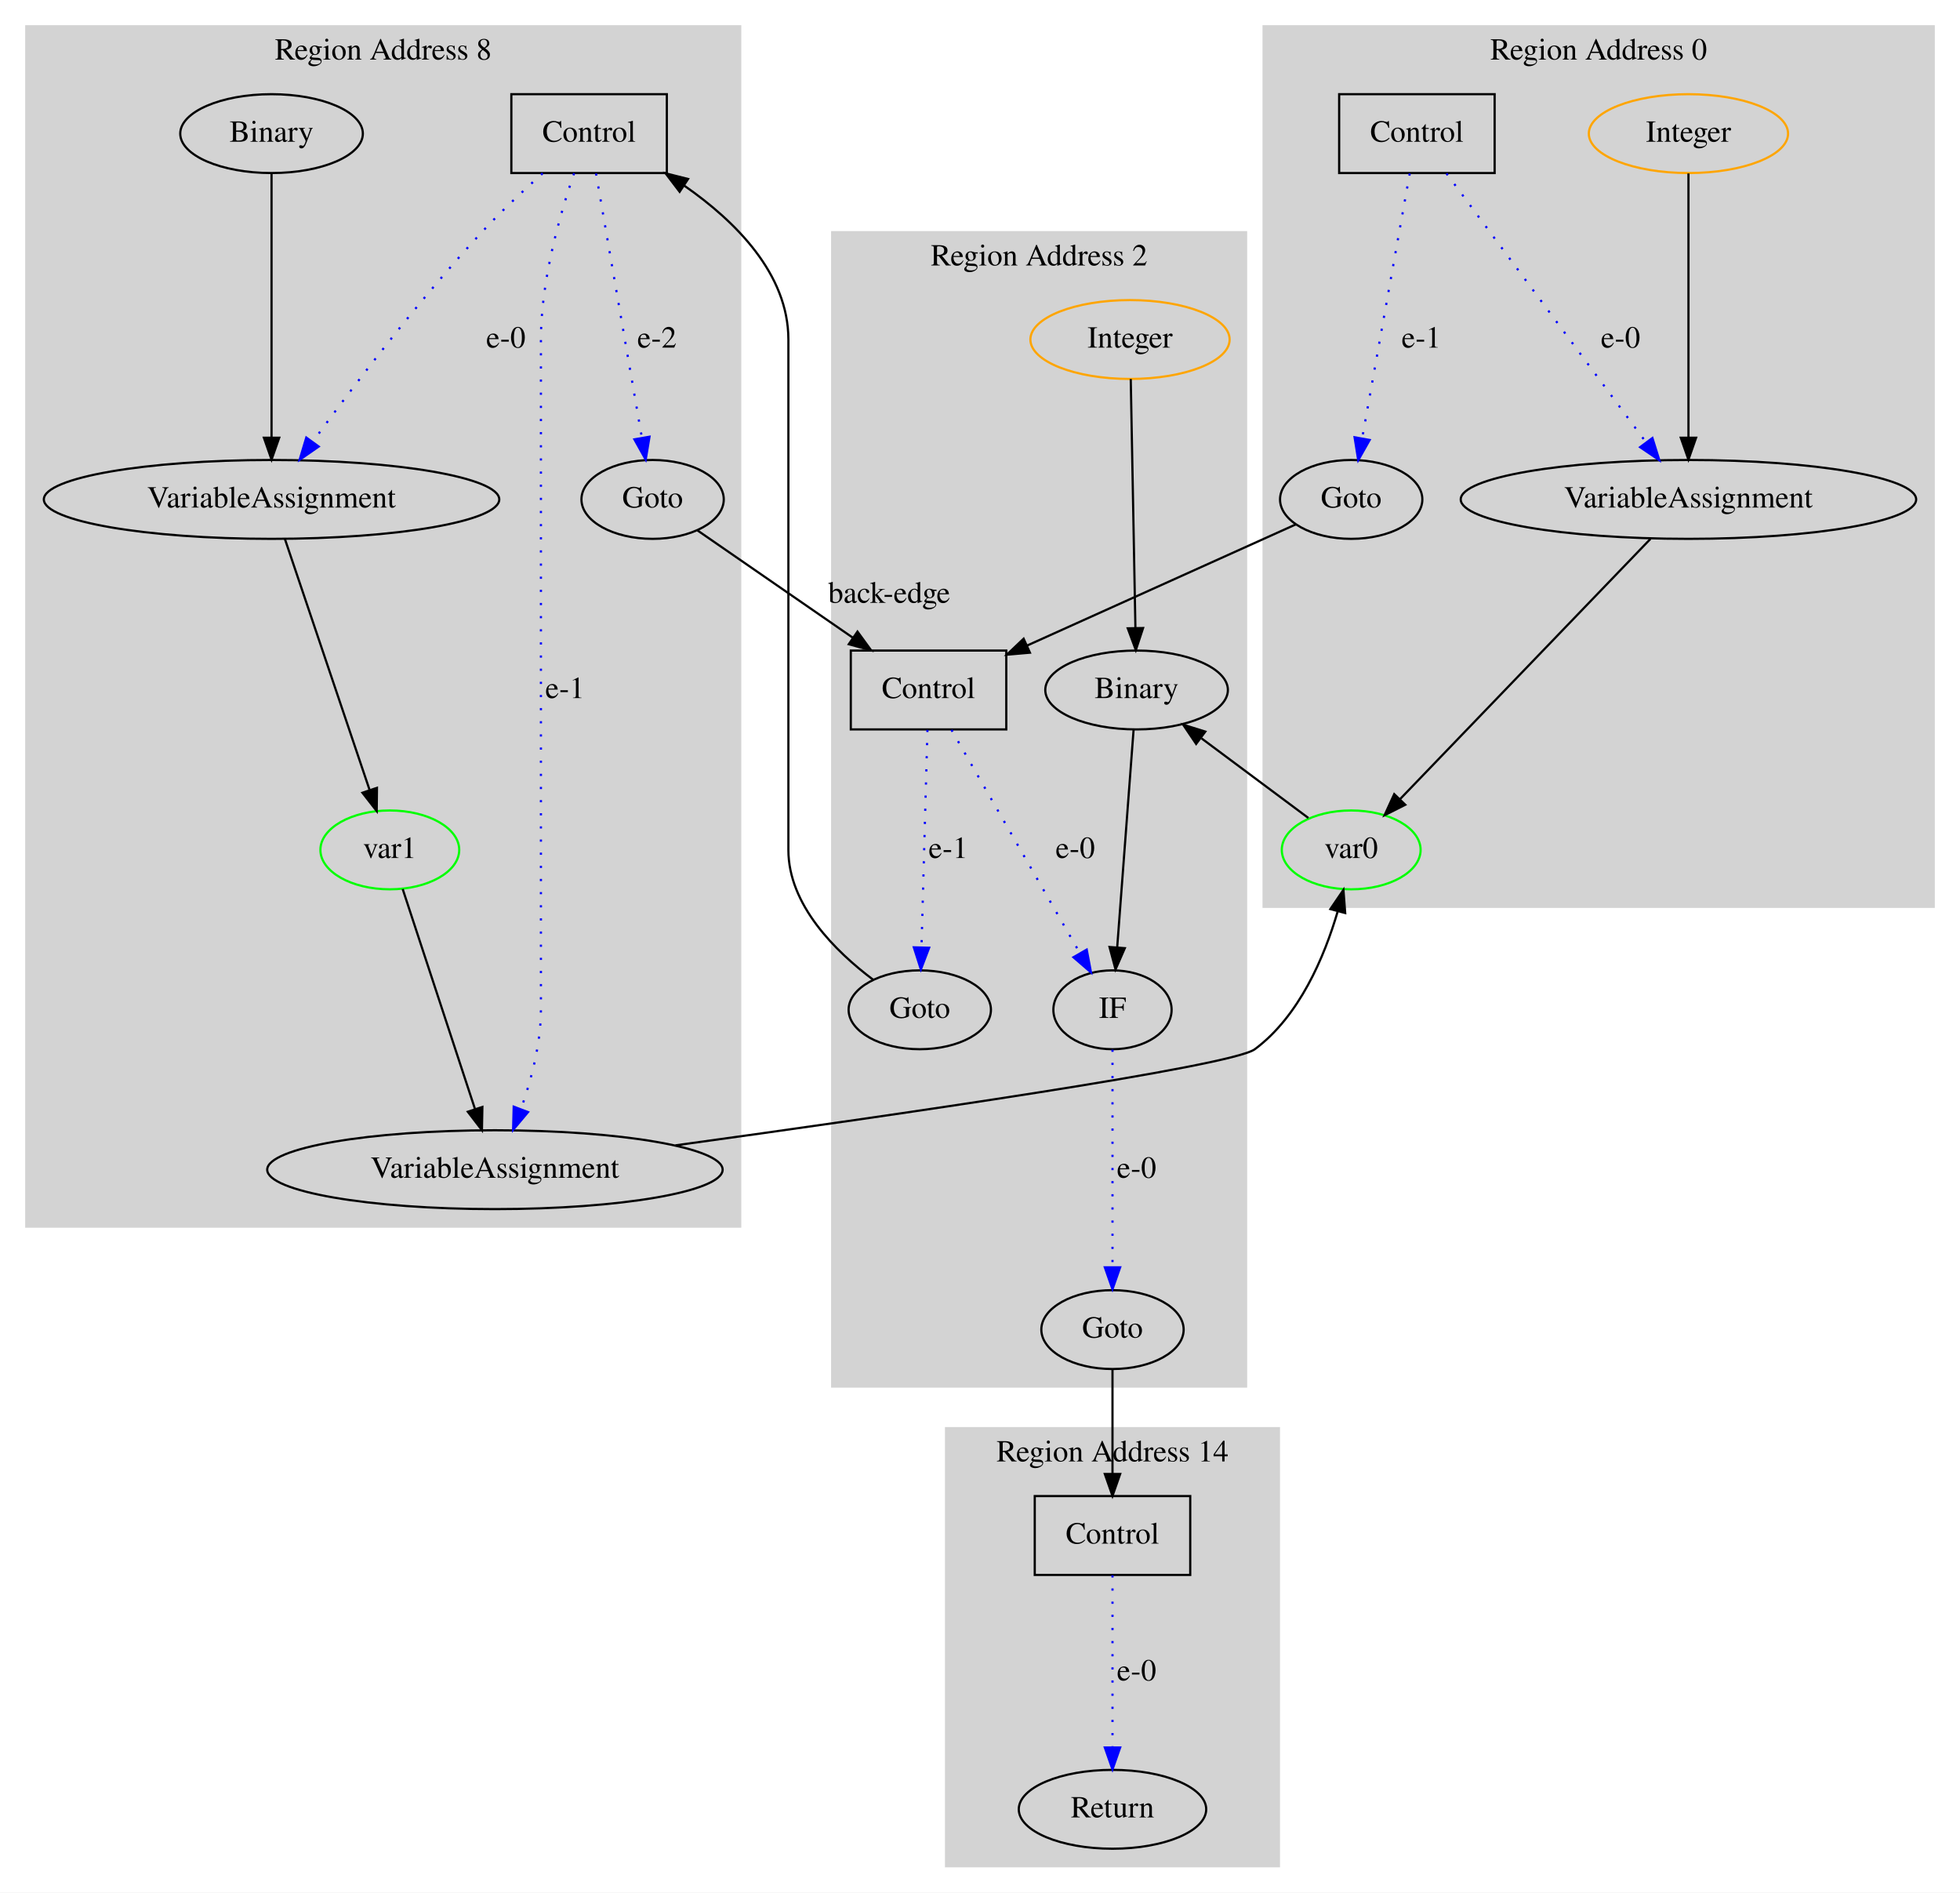
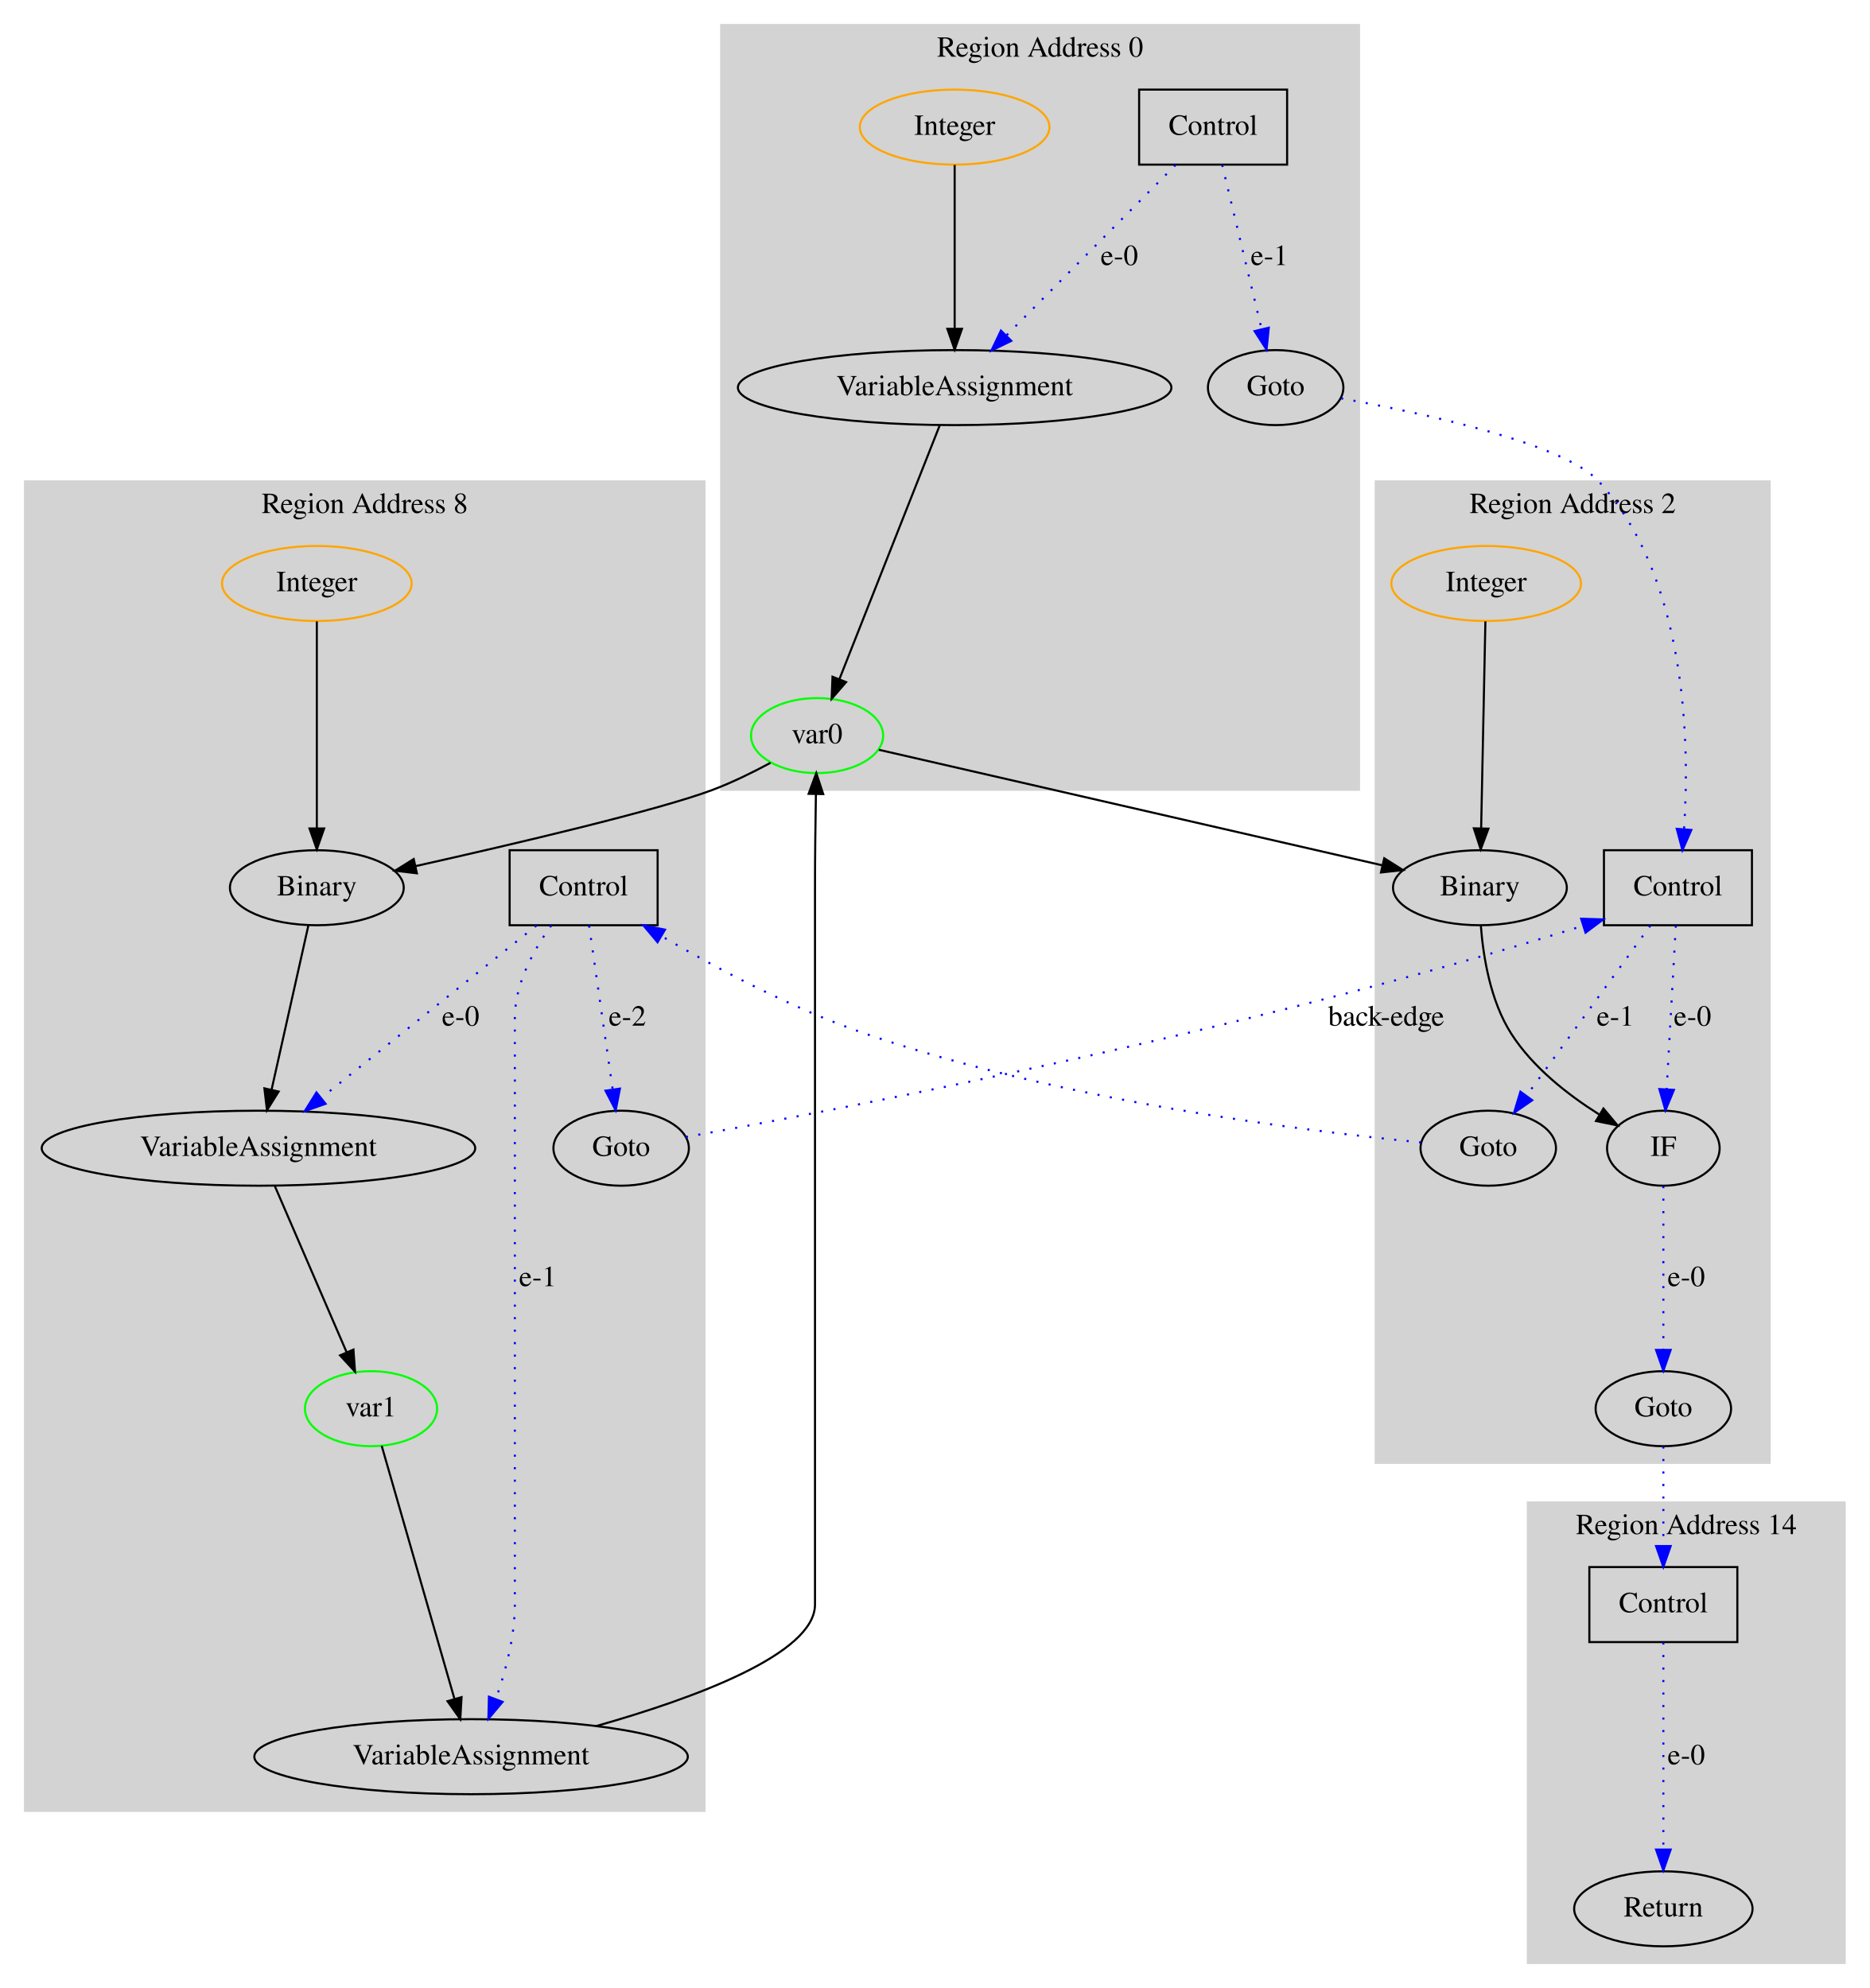
- <svg xmlns="http://www.w3.org/2000/svg" width="895pt" height="864pt" viewBox="0.00 0.00 895.00 864.00">
-   <g id="graph0" class="graph" transform="scale(1 1) rotate(0) translate(4 860)">
-     <polygon fill="#ffffff" stroke="transparent" points="-4,4 -4,-860 891,-860 891,4 -4,4" />
+ <svg xmlns="http://www.w3.org/2000/svg" width="897pt" height="954pt" viewBox="0.00 0.00 897.00 954.00">
+   <g id="graph0" class="graph" transform="scale(1 1) rotate(0) translate(4 950)">
+     <polygon fill="#ffffff" stroke="transparent" points="-4,4 -4,-950 893,-950 893,4 -4,4" />
    <g id="clust1" class="cluster">
-       <polygon fill="#d3d3d3" stroke="#d3d3d3" points="573,-446 573,-848 879,-848 879,-446 573,-446" />
-       <text text-anchor="middle" x="726" y="-832.8" font-family="Times,serif" font-size="14.00" fill="#000000">Region Address 0</text>
+       <polygon fill="#d3d3d3" stroke="#d3d3d3" points="342,-571 342,-938 648,-938 648,-571 342,-571" />
+       <text text-anchor="middle" x="495" y="-922.8" font-family="Times,serif" font-size="14.00" fill="#000000">Region Address 0</text>
    </g>
    <g id="clust2" class="cluster">
-       <polygon fill="#d3d3d3" stroke="#d3d3d3" points="376,-227 376,-754 565,-754 565,-227 376,-227" />
-       <text text-anchor="middle" x="470.5" y="-738.8" font-family="Times,serif" font-size="14.00" fill="#000000">Region Address 2</text>
+       <polygon fill="#d3d3d3" stroke="#d3d3d3" points="656,-248 656,-719 845,-719 845,-248 656,-248" />
+       <text text-anchor="middle" x="750.5" y="-703.8" font-family="Times,serif" font-size="14.00" fill="#000000">Region Address 2</text>
    </g>
    <g id="clust3" class="cluster">
-       <polygon fill="#d3d3d3" stroke="#d3d3d3" points="8,-300 8,-848 334,-848 334,-300 8,-300" />
-       <text text-anchor="middle" x="171" y="-832.8" font-family="Times,serif" font-size="14.00" fill="#000000">Region Address 8</text>
+       <polygon fill="#d3d3d3" stroke="#d3d3d3" points="8,-81 8,-719 334,-719 334,-81 8,-81" />
+       <text text-anchor="middle" x="171" y="-703.8" font-family="Times,serif" font-size="14.00" fill="#000000">Region Address 8</text>
    </g>
    <g id="clust4" class="cluster">
-       <polygon fill="#d3d3d3" stroke="#d3d3d3" points="428,-8 428,-208 580,-208 580,-8 428,-8" />
-       <text text-anchor="middle" x="504" y="-192.8" font-family="Times,serif" font-size="14.00" fill="#000000">Region Address 14</text>
+       <polygon fill="#d3d3d3" stroke="#d3d3d3" points="729,-8 729,-229 881,-229 881,-8 729,-8" />
+       <text text-anchor="middle" x="805" y="-213.8" font-family="Times,serif" font-size="14.00" fill="#000000">Region Address 14</text>
    </g>
    <g id="node1" class="node">
-       <polygon fill="none" stroke="#000000" points="678.5,-817 607.5,-817 607.5,-781 678.5,-781 678.5,-817" />
-       <text text-anchor="middle" x="643" y="-795.3" font-family="Times,serif" font-size="14.00" fill="#000000">Control</text>
+       <polygon fill="none" stroke="#000000" points="613.5,-907 542.5,-907 542.5,-871 613.5,-871 613.5,-907" />
+       <text text-anchor="middle" x="578" y="-885.3" font-family="Times,serif" font-size="14.00" fill="#000000">Control</text>
    </g>
    <g id="node2" class="node">
-       <ellipse fill="none" stroke="#000000" cx="767" cy="-632" rx="103.981" ry="18" />
-       <text text-anchor="middle" x="767" y="-628.3" font-family="Times,serif" font-size="14.00" fill="#000000">VariableAssignment</text>
+       <ellipse fill="none" stroke="#000000" cx="454" cy="-764" rx="103.981" ry="18" />
+       <text text-anchor="middle" x="454" y="-760.3" font-family="Times,serif" font-size="14.00" fill="#000000">VariableAssignment</text>
    </g>
    <g id="edge1" class="edge">
-       <path fill="none" stroke="#0000ff" stroke-dasharray="1,5" d="M656.506,-780.81C678.553,-751.118 722.35,-692.133 747.681,-658.019" />
-       <polygon fill="#0000ff" stroke="#0000ff" points="750.547,-660.03 753.698,-649.915 744.927,-655.857 750.547,-660.03" />
-       <text text-anchor="middle" x="736" y="-701.3" font-family="Times,serif" font-size="14.00" fill="#000000">e-0</text>
+       <path fill="none" stroke="#0000ff" stroke-dasharray="1,5" d="M559.969,-870.824C538.634,-849.317 502.988,-813.383 478.998,-789.199" />
+       <polygon fill="#0000ff" stroke="#0000ff" points="481.178,-786.428 471.651,-781.793 476.209,-791.358 481.178,-786.428" />
+       <text text-anchor="middle" x="533" y="-822.8" font-family="Times,serif" font-size="14.00" fill="#000000">e-0</text>
    </g>
    <g id="node5" class="node">
-       <ellipse fill="none" stroke="#000000" cx="613" cy="-632" rx="32.494" ry="18" />
-       <text text-anchor="middle" x="613" y="-628.3" font-family="Times,serif" font-size="14.00" fill="#000000">Goto</text>
+       <ellipse fill="none" stroke="#000000" cx="608" cy="-764" rx="32.494" ry="18" />
+       <text text-anchor="middle" x="608" y="-760.3" font-family="Times,serif" font-size="14.00" fill="#000000">Goto</text>
    </g>
    <g id="edge4" class="edge">
-       <path fill="none" stroke="#0000ff" stroke-dasharray="1,5" d="M639.732,-780.81C634.489,-751.621 624.16,-694.124 617.99,-659.775" />
-       <polygon fill="#0000ff" stroke="#0000ff" points="621.431,-659.138 616.218,-649.915 614.542,-660.376 621.431,-659.138" />
-       <text text-anchor="middle" x="645" y="-701.3" font-family="Times,serif" font-size="14.00" fill="#000000">e-1</text>
+       <path fill="none" stroke="#0000ff" stroke-dasharray="1,5" d="M582.362,-870.824C587.317,-850.18 595.462,-816.243 601.24,-792.165" />
+       <polygon fill="#0000ff" stroke="#0000ff" points="604.702,-792.739 603.633,-782.198 597.895,-791.105 604.702,-792.739" />
+       <text text-anchor="middle" x="605" y="-822.8" font-family="Times,serif" font-size="14.00" fill="#000000">e-1</text>
    </g>
    <g id="node3" class="node">
-       <ellipse fill="none" stroke="#00ff00" cx="613" cy="-472" rx="31.695" ry="18" />
-       <text text-anchor="middle" x="613" y="-468.3" font-family="Times,serif" font-size="14.00" fill="#000000">var0</text>
+       <ellipse fill="none" stroke="#00ff00" cx="388" cy="-597" rx="31.695" ry="18" />
+       <text text-anchor="middle" x="388" y="-593.3" font-family="Times,serif" font-size="14.00" fill="#000000">var0</text>
    </g>
    <g id="edge2" class="edge">
-       <path fill="none" stroke="#000000" d="M749.634,-613.957C721.524,-584.752 666.093,-527.162 635.172,-495.036" />
-       <polygon fill="#000000" stroke="#000000" points="637.692,-492.606 628.235,-487.829 632.648,-497.461 637.692,-492.606" />
+       <path fill="none" stroke="#000000" d="M446.811,-745.81C435.195,-716.418 412.236,-658.324 398.695,-624.062" />
+       <polygon fill="#000000" stroke="#000000" points="401.911,-622.677 394.981,-614.663 395.401,-625.25 401.911,-622.677" />
    </g>
    <g id="node8" class="node">
-       <ellipse fill="none" stroke="#000000" cx="515" cy="-545" rx="41.693" ry="18" />
-       <text text-anchor="middle" x="515" y="-541.3" font-family="Times,serif" font-size="14.00" fill="#000000">Binary</text>
+       <ellipse fill="none" stroke="#000000" cx="706" cy="-524" rx="41.693" ry="18" />
+       <text text-anchor="middle" x="706" y="-520.3" font-family="Times,serif" font-size="14.00" fill="#000000">Binary</text>
    </g>
    <g id="edge7" class="edge">
-       <path fill="none" stroke="#000000" d="M593.442,-486.568C579.491,-496.96 560.48,-511.122 544.668,-522.901" />
-       <polygon fill="#000000" stroke="#000000" points="542.193,-520.379 536.264,-529.16 546.375,-525.993 542.193,-520.379" />
+       <path fill="none" stroke="#000000" d="M417.631,-590.198C473.068,-577.472 592.849,-549.975 659.268,-534.728" />
+       <polygon fill="#000000" stroke="#000000" points="660.095,-538.129 669.059,-532.48 658.529,-531.307 660.095,-538.129" />
+     </g>
+     <g id="node15" class="node">
+       <ellipse fill="none" stroke="#000000" cx="148" cy="-524" rx="41.693" ry="18" />
+       <text text-anchor="middle" x="148" y="-520.3" font-family="Times,serif" font-size="14.00" fill="#000000">Binary</text>
+     </g>
+     <g id="edge14" class="edge">
+       <path fill="none" stroke="#000000" d="M365.623,-583.92C357.171,-579.369 347.336,-574.525 338,-571 312.233,-561.272 242.914,-545.018 195.531,-534.404" />
+       <polygon fill="#000000" stroke="#000000" points="196.003,-530.923 185.481,-532.163 194.48,-537.755 196.003,-530.923" />
    </g>
    <g id="node4" class="node">
-       <ellipse fill="none" stroke="#ffa500" cx="767" cy="-799" rx="45.492" ry="18" />
-       <text text-anchor="middle" x="767" y="-795.3" font-family="Times,serif" font-size="14.00" fill="#000000">Integer</text>
+       <ellipse fill="none" stroke="#ffa500" cx="454" cy="-889" rx="45.492" ry="18" />
+       <text text-anchor="middle" x="454" y="-885.3" font-family="Times,serif" font-size="14.00" fill="#000000">Integer</text>
    </g>
    <g id="edge3" class="edge">
-       <path fill="none" stroke="#000000" d="M767,-780.81C767,-751.823 767,-694.919 767,-660.492" />
-       <polygon fill="#000000" stroke="#000000" points="770.5,-660.167 767,-650.167 763.5,-660.167 770.5,-660.167" />
+       <path fill="none" stroke="#000000" d="M454,-870.824C454,-850.272 454,-816.547 454,-792.489" />
+       <polygon fill="#000000" stroke="#000000" points="457.5,-792.198 454,-782.198 450.5,-792.198 457.5,-792.198" />
    </g>
    <g id="node6" class="node">
-       <polygon fill="none" stroke="#000000" points="455.5,-563 384.5,-563 384.5,-527 455.5,-527 455.5,-563" />
-       <text text-anchor="middle" x="420" y="-541.3" font-family="Times,serif" font-size="14.00" fill="#000000">Control</text>
+       <polygon fill="none" stroke="#000000" points="836.5,-542 765.5,-542 765.5,-506 836.5,-506 836.5,-542" />
+       <text text-anchor="middle" x="801" y="-520.3" font-family="Times,serif" font-size="14.00" fill="#000000">Control</text>
+     </g>
+     <g id="edge21" class="edge">
+       <path fill="none" stroke="#0000ff" stroke-dasharray="1,5" d="M639.42,-758.834C679.723,-751.565 746.414,-737.152 763,-719 805.27,-672.739 806.682,-593.923 803.939,-552.062" />
+       <polygon fill="#0000ff" stroke="#0000ff" points="807.422,-551.713 803.152,-542.016 800.444,-552.259 807.422,-551.713" />
+     </g>
+     <g id="node7" class="node">
+       <ellipse fill="none" stroke="#000000" cx="794" cy="-399" rx="27" ry="18" />
+       <text text-anchor="middle" x="794" y="-395.3" font-family="Times,serif" font-size="14.00" fill="#000000">IF</text>
+     </g>
+     <g id="edge5" class="edge">
+       <path fill="none" stroke="#0000ff" stroke-dasharray="1,5" d="M799.982,-505.824C798.831,-485.272 796.943,-451.547 795.595,-427.489" />
+       <polygon fill="#0000ff" stroke="#0000ff" points="799.073,-426.987 795.019,-417.198 792.084,-427.378 799.073,-426.987" />
+       <text text-anchor="middle" x="808" y="-457.8" font-family="Times,serif" font-size="14.00" fill="#000000">e-0</text>
+     </g>
+     <g id="node11" class="node">
+       <ellipse fill="none" stroke="#000000" cx="710" cy="-399" rx="32.494" ry="18" />
+       <text text-anchor="middle" x="710" y="-395.3" font-family="Times,serif" font-size="14.00" fill="#000000">Goto</text>
+     </g>
+     <g id="edge10" class="edge">
+       <path fill="none" stroke="#0000ff" stroke-dasharray="1,5" d="M787.768,-505.824C772.139,-484.355 746.044,-448.51 728.439,-424.328" />
+       <polygon fill="#0000ff" stroke="#0000ff" points="731.087,-422.019 722.372,-415.994 725.428,-426.139 731.087,-422.019" />
+       <text text-anchor="middle" x="771" y="-457.8" font-family="Times,serif" font-size="14.00" fill="#000000">e-1</text>
+     </g>
+     <g id="node10" class="node">
+       <ellipse fill="none" stroke="#000000" cx="794" cy="-274" rx="32.494" ry="18" />
+       <text text-anchor="middle" x="794" y="-270.3" font-family="Times,serif" font-size="14.00" fill="#000000">Goto</text>
+     </g>
+     <g id="edge9" class="edge">
+       <path fill="none" stroke="#0000ff" stroke-dasharray="1,5" d="M794,-380.824C794,-360.272 794,-326.547 794,-302.489" />
+       <polygon fill="#0000ff" stroke="#0000ff" points="797.5,-302.198 794,-292.198 790.5,-302.198 797.5,-302.198" />
+       <text text-anchor="middle" x="805" y="-332.8" font-family="Times,serif" font-size="14.00" fill="#000000">e-0</text>
+     </g>
+     <g id="edge6" class="edge">
+       <path fill="none" stroke="#000000" d="M706.449,-505.717C707.59,-490.762 711.036,-469.61 721,-454 731.322,-437.828 748.178,-424.664 763.093,-415.273" />
+       <polygon fill="#000000" stroke="#000000" points="765.263,-418.054 772.053,-409.921 761.673,-412.044 765.263,-418.054" />
+     </g>
+     <g id="node9" class="node">
+       <ellipse fill="none" stroke="#ffa500" cx="709" cy="-670" rx="45.492" ry="18" />
+       <text text-anchor="middle" x="709" y="-666.3" font-family="Times,serif" font-size="14.00" fill="#000000">Integer</text>
+     </g>
+     <g id="edge8" class="edge">
+       <path fill="none" stroke="#000000" d="M708.626,-651.804C708.114,-626.887 707.19,-581.894 706.585,-552.488" />
+       <polygon fill="#000000" stroke="#000000" points="710.083,-552.351 706.379,-542.425 703.085,-552.495 710.083,-552.351" />
+     </g>
+     <g id="node19" class="node">
+       <polygon fill="none" stroke="#000000" points="829.5,-198 758.5,-198 758.5,-162 829.5,-162 829.5,-198" />
+       <text text-anchor="middle" x="794" y="-176.3" font-family="Times,serif" font-size="14.00" fill="#000000">Control</text>
+     </g>
+     <g id="edge22" class="edge">
+       <path fill="none" stroke="#0000ff" stroke-dasharray="1,5" d="M794,-255.876C794,-242.352 794,-223.619 794,-208.151" />
+       <polygon fill="#0000ff" stroke="#0000ff" points="797.5,-208.069 794,-198.069 790.5,-208.069 797.5,-208.069" />
+     </g>
+     <g id="node12" class="node">
+       <polygon fill="none" stroke="#000000" points="311.5,-542 240.5,-542 240.5,-506 311.5,-506 311.5,-542" />
+       <text text-anchor="middle" x="276" y="-520.3" font-family="Times,serif" font-size="14.00" fill="#000000">Control</text>
+     </g>
+     <g id="edge23" class="edge">
+       <path fill="none" stroke="#0000ff" stroke-dasharray="1,5" d="M677.788,-401.772C622.121,-407.25 504.869,-421.834 411,-454 376.483,-465.828 339.889,-485.287 313.52,-500.69" />
+       <polygon fill="#0000ff" stroke="#0000ff" points="311.46,-497.842 304.64,-505.95 315.028,-503.865 311.46,-497.842" />
+     </g>
+     <g id="node13" class="node">
+       <ellipse fill="none" stroke="#000000" cx="120" cy="-399" rx="103.981" ry="18" />
+       <text text-anchor="middle" x="120" y="-395.3" font-family="Times,serif" font-size="14.00" fill="#000000">VariableAssignment</text>
+     </g>
+     <g id="edge11" class="edge">
+       <path fill="none" stroke="#0000ff" stroke-dasharray="1,5" d="M253.316,-505.824C226.127,-484.038 180.462,-447.447 150.28,-423.263" />
+       <polygon fill="#0000ff" stroke="#0000ff" points="152.198,-420.315 142.206,-416.793 147.821,-425.778 152.198,-420.315" />
+       <text text-anchor="middle" x="217" y="-457.8" font-family="Times,serif" font-size="14.00" fill="#000000">e-0</text>
+     </g>
+     <g id="node17" class="node">
+       <ellipse fill="none" stroke="#000000" cx="222" cy="-107" rx="103.981" ry="18" />
+       <text text-anchor="middle" x="222" y="-103.3" font-family="Times,serif" font-size="14.00" fill="#000000">VariableAssignment</text>
+     </g>
+     <g id="edge16" class="edge">
+       <path fill="none" stroke="#0000ff" stroke-dasharray="1,5" d="M260.466,-505.882C251.907,-494.052 243,-477.82 243,-461.5 243,-461.5 243,-461.5 243,-180 243,-164.657 238.663,-148.182 233.93,-134.774" />
+       <polygon fill="#0000ff" stroke="#0000ff" points="237.115,-133.299 230.3,-125.187 230.568,-135.778 237.115,-133.299" />
+       <text text-anchor="middle" x="254" y="-332.8" font-family="Times,serif" font-size="14.00" fill="#000000">e-1</text>
+     </g>
+     <g id="node18" class="node">
+       <ellipse fill="none" stroke="#000000" cx="294" cy="-399" rx="32.494" ry="18" />
+       <text text-anchor="middle" x="294" y="-395.3" font-family="Times,serif" font-size="14.00" fill="#000000">Goto</text>
    </g>
    <g id="edge19" class="edge">
-       <path fill="none" stroke="#000000" d="M587.769,-620.626C556.684,-606.614 503.309,-582.554 465.107,-565.333" />
-       <polygon fill="#000000" stroke="#000000" points="466.299,-562.031 455.744,-561.112 463.422,-568.413 466.299,-562.031" />
-     </g>
-     <g id="node7" class="node">
-       <ellipse fill="none" stroke="#000000" cx="504" cy="-399" rx="27" ry="18" />
-       <text text-anchor="middle" x="504" y="-395.3" font-family="Times,serif" font-size="14.00" fill="#000000">IF</text>
-     </g>
-     <g id="edge5" class="edge">
-       <path fill="none" stroke="#0000ff" stroke-dasharray="1,5" d="M430.469,-526.804C445.232,-501.145 472.243,-454.197 489.096,-424.904" />
-       <polygon fill="#0000ff" stroke="#0000ff" points="492.23,-426.476 494.183,-416.063 486.162,-422.985 492.23,-426.476" />
-       <text text-anchor="middle" x="487" y="-468.3" font-family="Times,serif" font-size="14.00" fill="#000000">e-0</text>
-     </g>
-     <g id="node11" class="node">
-       <ellipse fill="none" stroke="#000000" cx="416" cy="-399" rx="32.494" ry="18" />
-       <text text-anchor="middle" x="416" y="-395.3" font-family="Times,serif" font-size="14.00" fill="#000000">Goto</text>
-     </g>
-     <g id="edge10" class="edge">
-       <path fill="none" stroke="#0000ff" stroke-dasharray="1,5" d="M419.502,-526.804C418.819,-501.887 417.586,-456.894 416.781,-427.488" />
-       <polygon fill="#0000ff" stroke="#0000ff" points="420.277,-427.325 416.505,-417.425 413.28,-427.517 420.277,-427.325" />
-       <text text-anchor="middle" x="429" y="-468.3" font-family="Times,serif" font-size="14.00" fill="#000000">e-1</text>
-     </g>
-     <g id="node10" class="node">
-       <ellipse fill="none" stroke="#000000" cx="504" cy="-253" rx="32.494" ry="18" />
-       <text text-anchor="middle" x="504" y="-249.3" font-family="Times,serif" font-size="14.00" fill="#000000">Goto</text>
-     </g>
-     <g id="edge9" class="edge">
-       <path fill="none" stroke="#0000ff" stroke-dasharray="1,5" d="M504,-380.804C504,-355.887 504,-310.894 504,-281.488" />
-       <polygon fill="#0000ff" stroke="#0000ff" points="507.5,-281.425 504,-271.425 500.5,-281.425 507.5,-281.425" />
-       <text text-anchor="middle" x="515" y="-322.3" font-family="Times,serif" font-size="14.00" fill="#000000">e-0</text>
-     </g>
-     <g id="edge6" class="edge">
-       <path fill="none" stroke="#000000" d="M513.629,-526.804C511.752,-501.887 508.362,-456.894 506.146,-427.488" />
-       <polygon fill="#000000" stroke="#000000" points="509.63,-427.134 505.388,-417.425 502.649,-427.66 509.63,-427.134" />
-     </g>
-     <g id="node9" class="node">
-       <ellipse fill="none" stroke="#ffa500" cx="512" cy="-705" rx="45.492" ry="18" />
-       <text text-anchor="middle" x="512" y="-701.3" font-family="Times,serif" font-size="14.00" fill="#000000">Integer</text>
-     </g>
-     <g id="edge8" class="edge">
-       <path fill="none" stroke="#000000" d="M512.338,-686.957C512.856,-659.349 513.849,-606.375 514.465,-573.525" />
-       <polygon fill="#000000" stroke="#000000" points="517.97,-573.287 514.658,-563.223 510.971,-573.155 517.97,-573.287" />
-     </g>
-     <g id="node18" class="node">
-       <polygon fill="none" stroke="#000000" points="539.5,-177 468.5,-177 468.5,-141 539.5,-141 539.5,-177" />
-       <text text-anchor="middle" x="504" y="-155.3" font-family="Times,serif" font-size="14.00" fill="#000000">Control</text>
+       <path fill="none" stroke="#0000ff" stroke-dasharray="1,5" d="M278.617,-505.824C281.59,-485.18 286.477,-451.243 289.944,-427.165" />
+       <polygon fill="#0000ff" stroke="#0000ff" points="293.418,-427.595 291.38,-417.198 286.49,-426.597 293.418,-427.595" />
+       <text text-anchor="middle" x="297" y="-457.8" font-family="Times,serif" font-size="14.00" fill="#000000">e-2</text>
+     </g>
+     <g id="node14" class="node">
+       <ellipse fill="none" stroke="#00ff00" cx="174" cy="-274" rx="31.695" ry="18" />
+       <text text-anchor="middle" x="174" y="-270.3" font-family="Times,serif" font-size="14.00" fill="#000000">var1</text>
+     </g>
+     <g id="edge12" class="edge">
+       <path fill="none" stroke="#000000" d="M127.852,-380.824C136.902,-359.876 151.864,-325.24 162.29,-301.107" />
+       <polygon fill="#000000" stroke="#000000" points="165.56,-302.361 166.313,-291.793 159.135,-299.585 165.56,-302.361" />
+     </g>
+     <g id="edge18" class="edge">
+       <path fill="none" stroke="#000000" d="M179.137,-256.128C187.487,-227.075 204.069,-169.386 213.982,-134.897" />
+       <polygon fill="#000000" stroke="#000000" points="217.429,-135.574 216.827,-124.996 210.701,-133.64 217.429,-135.574" />
+     </g>
+     <g id="edge13" class="edge">
+       <path fill="none" stroke="#000000" d="M143.929,-505.824C139.304,-485.18 131.702,-451.243 126.309,-427.165" />
+       <polygon fill="#000000" stroke="#000000" points="129.678,-426.191 124.076,-417.198 122.847,-427.721 129.678,-426.191" />
+     </g>
+     <g id="node16" class="node">
+       <ellipse fill="none" stroke="#ffa500" cx="148" cy="-670" rx="45.492" ry="18" />
+       <text text-anchor="middle" x="148" y="-666.3" font-family="Times,serif" font-size="14.00" fill="#000000">Integer</text>
+     </g>
+     <g id="edge15" class="edge">
+       <path fill="none" stroke="#000000" d="M148,-651.804C148,-626.887 148,-581.894 148,-552.488" />
+       <polygon fill="#000000" stroke="#000000" points="151.5,-552.425 148,-542.425 144.5,-552.425 151.5,-552.425" />
+     </g>
+     <g id="edge17" class="edge">
+       <path fill="none" stroke="#000000" d="M282.036,-121.7C329.213,-135.062 387,-156.272 387,-180 387,-524 387,-524 387,-524 387,-538.802 387.208,-555.29 387.434,-568.846" />
+       <polygon fill="#000000" stroke="#000000" points="383.938,-569.065 387.616,-579.001 390.937,-568.94 383.938,-569.065" />
+     </g>
+     <g id="edge24" class="edge">
+       <path fill="none" stroke="#0000ff" stroke-dasharray="1,5" d="M325.072,-404.387C398.796,-417.545 589.926,-453.88 755.304,-505.672" />
+       <polygon fill="#0000ff" stroke="#0000ff" points="754.566,-509.109 765.156,-508.786 756.675,-502.435 754.566,-509.109" />
+       <text text-anchor="middle" x="661" y="-457.8" font-family="Times,serif" font-size="14.00" fill="#000000">back-edge</text>
+     </g>
+     <g id="node20" class="node">
+       <ellipse fill="none" stroke="#000000" cx="794" cy="-34" rx="42.793" ry="18" />
+       <text text-anchor="middle" x="794" y="-30.3" font-family="Times,serif" font-size="14.00" fill="#000000">Return</text>
    </g>
    <g id="edge20" class="edge">
-       <path fill="none" stroke="#000000" d="M504,-234.876C504,-221.352 504,-202.619 504,-187.151" />
-       <polygon fill="#000000" stroke="#000000" points="507.5,-187.069 504,-177.069 500.5,-187.069 507.5,-187.069" />
-     </g>
-     <g id="node12" class="node">
-       <polygon fill="none" stroke="#000000" points="300.5,-817 229.5,-817 229.5,-781 300.5,-781 300.5,-817" />
-       <text text-anchor="middle" x="265" y="-795.3" font-family="Times,serif" font-size="14.00" fill="#000000">Control</text>
-     </g>
-     <g id="edge21" class="edge">
-       <path fill="none" stroke="#000000" d="M394.677,-412.753C377.432,-425.727 356,-446.9 356,-472 356,-705 356,-705 356,-705 356,-734.94 331.875,-758.969 308.468,-775.236" />
-       <polygon fill="#000000" stroke="#000000" points="306.342,-772.446 299.923,-780.875 310.197,-778.289 306.342,-772.446" />
-     </g>
-     <g id="node13" class="node">
-       <ellipse fill="none" stroke="#000000" cx="120" cy="-632" rx="103.981" ry="18" />
-       <text text-anchor="middle" x="120" y="-628.3" font-family="Times,serif" font-size="14.00" fill="#000000">VariableAssignment</text>
-     </g>
-     <g id="edge11" class="edge">
-       <path fill="none" stroke="#0000ff" stroke-dasharray="1,5" d="M243.792,-780.879C234.897,-772.938 224.635,-763.319 216,-754 187.16,-722.875 157.484,-683.891 138.908,-658.487" />
-       <polygon fill="#0000ff" stroke="#0000ff" points="141.528,-656.138 132.82,-650.102 135.864,-660.25 141.528,-656.138" />
-       <text text-anchor="middle" x="227" y="-701.3" font-family="Times,serif" font-size="14.00" fill="#000000">e-0</text>
-     </g>
-     <g id="node16" class="node">
-       <ellipse fill="none" stroke="#000000" cx="222" cy="-326" rx="103.981" ry="18" />
-       <text text-anchor="middle" x="222" y="-322.3" font-family="Times,serif" font-size="14.00" fill="#000000">VariableAssignment</text>
-     </g>
-     <g id="edge14" class="edge">
-       <path fill="none" stroke="#0000ff" stroke-dasharray="1,5" d="M258.16,-780.921C251.702,-762.207 243,-731.984 243,-705 243,-705 243,-705 243,-399 243,-383.657 238.663,-367.182 233.93,-353.774" />
-       <polygon fill="#0000ff" stroke="#0000ff" points="237.115,-352.299 230.3,-344.187 230.568,-354.778 237.115,-352.299" />
-       <text text-anchor="middle" x="254" y="-541.3" font-family="Times,serif" font-size="14.00" fill="#000000">e-1</text>
-     </g>
-     <g id="node17" class="node">
-       <ellipse fill="none" stroke="#000000" cx="294" cy="-632" rx="32.494" ry="18" />
-       <text text-anchor="middle" x="294" y="-628.3" font-family="Times,serif" font-size="14.00" fill="#000000">Goto</text>
-     </g>
-     <g id="edge17" class="edge">
-       <path fill="none" stroke="#0000ff" stroke-dasharray="1,5" d="M268.159,-780.81C273.214,-751.698 283.159,-694.426 289.13,-660.046" />
-       <polygon fill="#0000ff" stroke="#0000ff" points="292.583,-660.619 290.845,-650.167 285.686,-659.421 292.583,-660.619" />
-       <text text-anchor="middle" x="296" y="-701.3" font-family="Times,serif" font-size="14.00" fill="#000000">e-2</text>
-     </g>
-     <g id="node14" class="node">
-       <ellipse fill="none" stroke="#00ff00" cx="174" cy="-472" rx="31.695" ry="18" />
-       <text text-anchor="middle" x="174" y="-468.3" font-family="Times,serif" font-size="14.00" fill="#000000">var1</text>
-     </g>
-     <g id="edge12" class="edge">
-       <path fill="none" stroke="#000000" d="M126.09,-613.957C135.498,-586.081 153.633,-532.346 164.693,-499.576" />
-       <polygon fill="#000000" stroke="#000000" points="168.133,-500.327 168.015,-489.733 161.501,-498.089 168.133,-500.327" />
-     </g>
-     <g id="edge16" class="edge">
-       <path fill="none" stroke="#000000" d="M179.886,-454.098C188.127,-429.032 203.18,-383.245 212.879,-353.744" />
-       <polygon fill="#000000" stroke="#000000" points="216.268,-354.642 216.066,-344.049 209.618,-352.455 216.268,-354.642" />
-     </g>
-     <g id="node15" class="node">
-       <ellipse fill="none" stroke="#000000" cx="120" cy="-799" rx="41.693" ry="18" />
-       <text text-anchor="middle" x="120" y="-795.3" font-family="Times,serif" font-size="14.00" fill="#000000">Binary</text>
-     </g>
-     <g id="edge13" class="edge">
-       <path fill="none" stroke="#000000" d="M120,-780.81C120,-751.823 120,-694.919 120,-660.492" />
-       <polygon fill="#000000" stroke="#000000" points="123.5,-660.167 120,-650.167 116.5,-660.167 123.5,-660.167" />
-     </g>
-     <g id="edge15" class="edge">
-       <path fill="none" stroke="#000000" d="M304.436,-337.115C403.666,-350.783 558.411,-373.135 569,-381 589.368,-396.127 600.764,-423.191 606.825,-443.885" />
-       <polygon fill="#000000" stroke="#000000" points="603.495,-444.983 609.458,-453.74 610.258,-443.176 603.495,-444.983" />
-     </g>
-     <g id="edge22" class="edge">
-       <path fill="none" stroke="#000000" d="M314.524,-617.828C333.693,-604.593 362.682,-584.577 385.421,-568.876" />
-       <polygon fill="#000000" stroke="#000000" points="387.556,-571.655 393.796,-563.093 383.578,-565.895 387.556,-571.655" />
-       <text text-anchor="middle" x="402" y="-584.8" font-family="Times,serif" font-size="14.00" fill="#000000">back-edge</text>
-     </g>
-     <g id="node19" class="node">
-       <ellipse fill="none" stroke="#000000" cx="504" cy="-34" rx="42.793" ry="18" />
-       <text text-anchor="middle" x="504" y="-30.3" font-family="Times,serif" font-size="14.00" fill="#000000">Return</text>
-     </g>
-     <g id="edge18" class="edge">
-       <path fill="none" stroke="#0000ff" stroke-dasharray="1,5" d="M504,-140.824C504,-120.272 504,-86.547 504,-62.489" />
-       <polygon fill="#0000ff" stroke="#0000ff" points="507.5,-62.198 504,-52.198 500.5,-62.198 507.5,-62.198" />
-       <text text-anchor="middle" x="515" y="-92.8" font-family="Times,serif" font-size="14.00" fill="#000000">e-0</text>
+       <path fill="none" stroke="#0000ff" stroke-dasharray="1,5" d="M794,-161.804C794,-136.887 794,-91.894 794,-62.488" />
+       <polygon fill="#0000ff" stroke="#0000ff" points="797.5,-62.425 794,-52.425 790.5,-62.425 797.5,-62.425" />
+       <text text-anchor="middle" x="805" y="-103.3" font-family="Times,serif" font-size="14.00" fill="#000000">e-0</text>
    </g>
  </g>
</svg>
